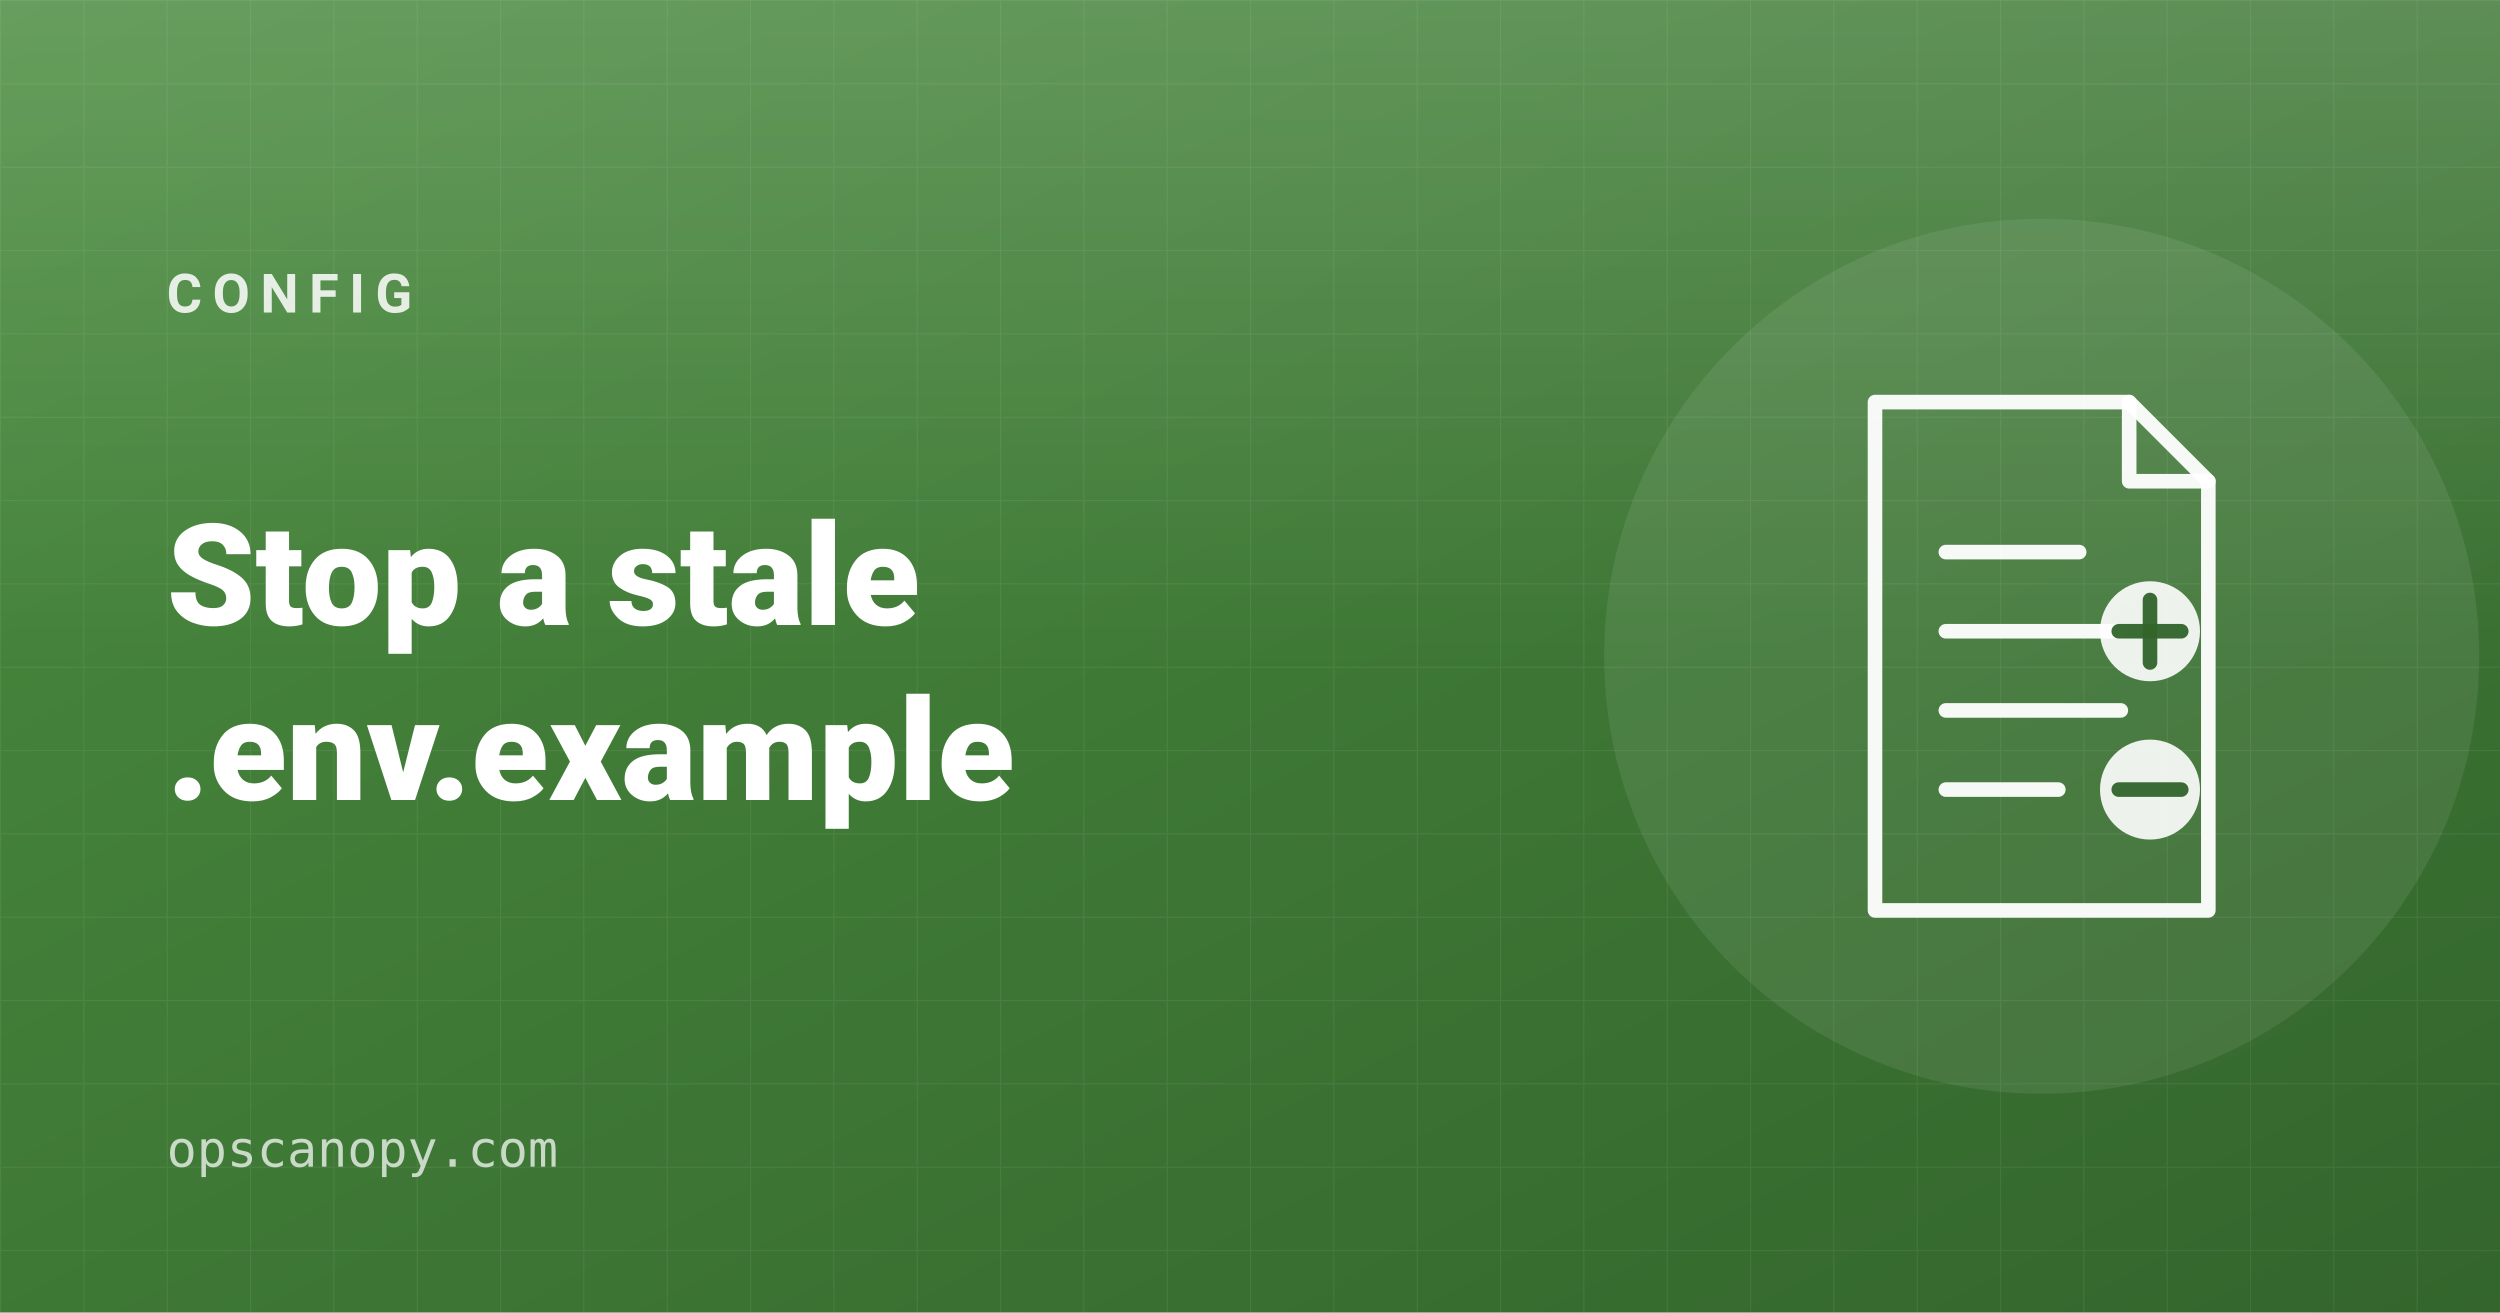
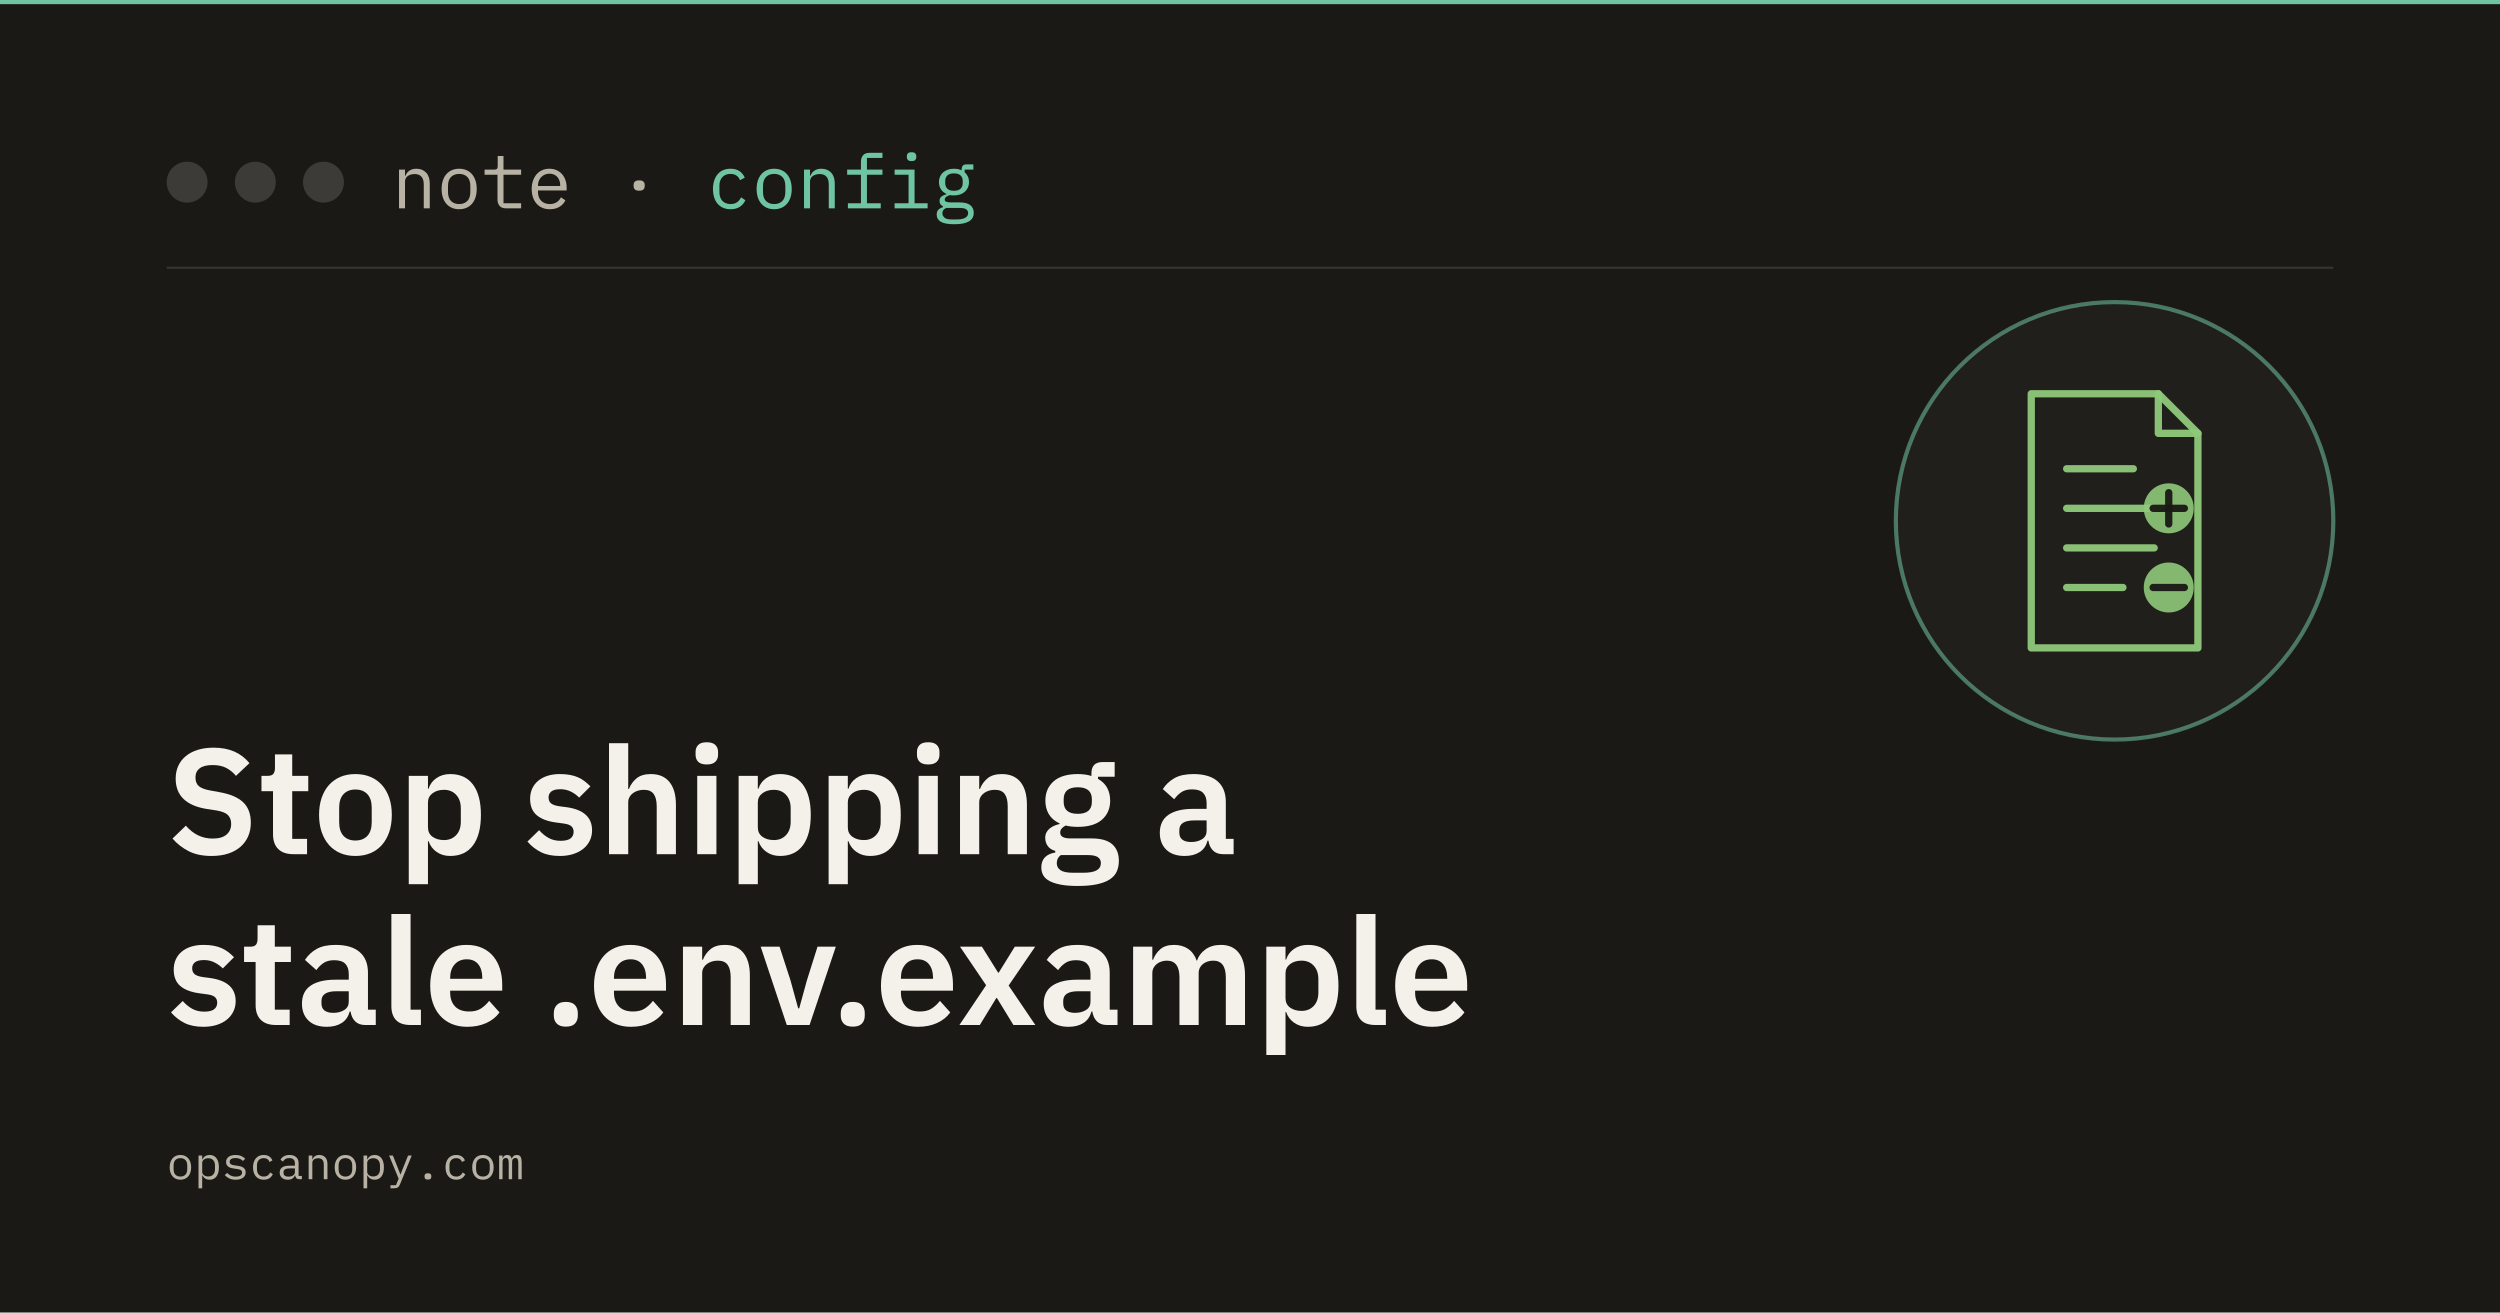
<svg xmlns="http://www.w3.org/2000/svg" viewBox="0 0 1200 630" role="img" aria-label="Stop shipping a stale .env.example — OpsCanopy config guide">
  <defs>
-     <linearGradient id="bg" x1="0" y1="0" x2="1" y2="1">
-       <stop offset="0" stop-color="#4a8c3f" />
-       <stop offset="1" stop-color="#33652c" />
-     </linearGradient>
-     <linearGradient id="sheen" x1="0" y1="0" x2="0" y2="1">
-       <stop offset="0" stop-color="#ffffff" stop-opacity="0.16" />
-       <stop offset="1" stop-color="#ffffff" stop-opacity="0" />
-     </linearGradient>
-     <pattern id="grid" width="40" height="40" patternUnits="userSpaceOnUse">
-       <path d="M40 0 H0 V40" fill="none" stroke="#ffffff" stroke-opacity="0.07" stroke-width="1" />
-     </pattern>
+     <path id="g0" d="M178 0L98 0L98-516L178-516L178-432L182-432Q190-451 202-468.5Q214-486 231.5-499Q249-512 273-520Q297-528 329-528L329-528Q410-528 459-476.5Q508-425 508-331L508-331L508 0L428 0L428-317Q428-388 397-422.5Q366-457 306-457L306-457Q282-457 259-451Q236-445 218-433Q200-421 189-402Q178-383 178-358L178-358L178 0Z" />
+     <path id="g1" d="M300 12L300 12Q246 12 202.5-7Q159-26 128.5-61.5Q98-97 82-146.5Q66-196 66-258L66-258Q66-319 82-369Q98-419 128.5-454.5Q159-490 202.5-509Q246-528 300-528L300-528Q354-528 397.5-509Q441-490 471.5-454.5Q502-419 518-369Q534-319 534-258L534-258Q534-196 518-146.5Q502-97 471.5-61.5Q441-26 397.5-7Q354 12 300 12ZM300-57L300-57Q367-57 408-97Q449-137 449-221L449-221L449-295Q449-379 408-419Q367-459 300-459L300-459Q233-459 192-419Q151-379 151-295L151-295L151-221Q151-137 192-97Q233-57 300-57Z" />
+     <path id="g2" d="M526 0L325 0Q266 0 238.5-33Q211-66 211-118L211-118L211-448L39-448L39-516L167-516Q193-516 203.5-526.5Q214-537 214-563L214-563L214-698L291-698L291-516L526-516L526-448L291-448L291-68L526-68L526 0Z" />
+     <path id="g3" d="M309 12L309 12Q253 12 208.5-7Q164-26 132.5-61.5Q101-97 84-146.5Q67-196 67-257L67-257Q67-319 84.5-369Q102-419 133-454.5Q164-490 207.5-509Q251-528 304-528L304-528Q356-528 398.5-509Q441-490 471-456.5Q501-423 517-377Q533-331 533-276L533-276L533-238L151-238L151-214Q151-180 162-151Q173-122 193.5-101Q214-80 243.5-68.5Q273-57 309-57L309-57Q361-57 399-81Q437-105 457-147L457-147L516-107Q493-55 439.5-21.5Q386 12 309 12ZM304-462L304-462Q271-462 243-450Q215-438 194.5-417Q174-396 162.5-367.5Q151-339 151-305L151-305L151-298L447-298L447-309Q447-343 436.5-371Q426-399 407.5-419.5Q389-440 362.5-451Q336-462 304-462Z" />
+     <path id="g4" d="M300-235L300-235Q259-235 242.5-252Q226-269 226-295L226-295L226-313Q226-339 242.5-356Q259-373 300-373L300-373Q341-373 357.5-356Q374-339 374-313L374-313L374-295Q374-269 357.5-252Q341-235 300-235Z" />
+     <path id="g5" d="M318 12L318 12Q262 12 218.5-7.5Q175-27 145-62Q115-97 99.5-147Q84-197 84-258L84-258Q84-319 100-369Q116-419 146-454.5Q176-490 219-509Q262-528 317-528L317-528Q392-528 439-495Q486-462 508-409L508-409L444-375Q430-415 397.5-437Q365-459 317-459L317-459Q282-459 254.5-447.5Q227-436 208-415Q189-394 179.5-365Q170-336 170-302L170-302L170-214Q170-180 179.5-151Q189-122 208-101Q227-80 255-68.5Q283-57 319-57L319-57Q371-57 405-81Q439-105 459-147L459-147L516-108Q493-56 444.5-22Q396 12 318 12Z" />
+     <path id="g6" d="M83 0L83-68L257-68L257-448L73-448L73-516L257-516L257-622Q257-674 284.5-707Q312-740 371-740L371-740L544-740L544-672L337-672L337-516L544-516L544-448L337-448L337-68L521-68L521 0L83 0Z" />
+     <path id="g7" d="M332-630L332-630Q297-630 283-644.5Q269-659 269-681L269-681L269-697Q269-719 283-733.5Q297-748 332-748L332-748Q367-748 381-733.5Q395-719 395-697L395-697L395-681Q395-659 381-644.5Q367-630 332-630ZM106 0L106-68L292-68L292-448L106-448L106-516L372-516L372-68L546-68L546 0L106 0Z" />
+     <path id="g8" d="M561 59L561 59Q561 137 496 174.5Q431 212 301 212L301 212Q176 212 121.5 179Q67 146 67 84L67 84Q67 42 89 19Q111-4 151-15L151-15L151-27Q129-38 117-55Q105-72 105-98L105-98Q105-138 131.5-158Q158-178 198-188L198-188L198-192Q150-213 123.5-254Q97-295 97-350L97-350Q97-389 111-422Q125-455 151.5-478.5Q178-502 215-515Q252-528 297-528L297-528Q355-528 399-507L399-507L399-516Q399-546 413-566Q427-586 461-586L461-586L556-586L556-516L440-516L440-481Q468-457 483-424Q498-391 498-350L498-350Q498-311 483.5-278Q469-245 443-221.5Q417-198 379.5-185Q342-172 297-172L297-172Q284-172 272-173Q260-174 248-176L248-176Q236-174 223-169.5Q210-165 199-157.5Q188-150 181-140Q174-130 174-117L174-117Q174-94 197-86.5Q220-79 257-79L257-79L371-79Q471-79 516-41.5Q561-4 561 59ZM486 63L486 63Q486 32 461 13.5Q436-5 374-5L374-5L195-5Q143 16 143 65L143 65Q143 99 170 123.5Q197 148 260 148L260 148L338 148Q408 148 447 126.5Q486 105 486 63ZM297-234L297-234Q357-234 385.5-262Q414-290 414-336L414-336L414-365Q414-411 385.5-438.5Q357-466 297-466L297-466Q237-466 209-438.5Q181-411 181-365L181-365L181-336Q181-290 209-262Q237-234 297-234Z" />
+     <path id="g9" d="M299 12L299 12Q209 12 146.5-20Q84-52 39-104L39-104L128-190Q164-148 208.5-126Q253-104 307-104L307-104Q368-104 399-130.5Q430-157 430-202L430-202Q430-237 410-259Q390-281 335-291L335-291L269-301Q60-334 60-504L60-504Q60-551 77.5-589Q95-627 128-654Q161-681 207.5-695.5Q254-710 313-710L313-710Q392-710 451-684Q510-658 552-607L552-607L462-522Q436-554 399-574Q362-594 306-594L306-594Q249-594 220.5-572.5Q192-551 192-512L192-512Q192-472 215-453Q238-434 289-425L289-425L354-413Q460-394 510.5-345.5Q561-297 561-210L561-210Q561-160 543.5-119.5Q526-79 492.5-49.5Q459-20 410.5-4Q362 12 299 12Z" />
+     <path id="g10" d="M329 0L237 0Q171 0 136.5-34.5Q102-69 102-133L102-133L102-420L25-420L25-522L65-522Q94-522 104.5-535.5Q115-549 115-576L115-576L115-665L230-665L230-522L337-522L337-420L230-420L230-102L329-102L329 0Z" />
+     <path id="g11" d="M281 12L281 12Q225 12 180.5-7Q136-26 104.5-62Q73-98 56-148.5Q39-199 39-262L39-262Q39-325 56-375Q73-425 104.5-460.5Q136-496 180.5-515Q225-534 281-534L281-534Q337-534 382-515Q427-496 458.5-460.5Q490-425 507-375Q524-325 524-262L524-262Q524-199 507-148.5Q490-98 458.5-62Q427-26 382-7Q337 12 281 12ZM281-91L281-91Q332-91 361-122Q390-153 390-213L390-213L390-310Q390-369 361-400Q332-431 281-431L281-431Q231-431 202-400Q173-369 173-310L173-310L173-213Q173-153 202-122Q231-91 281-91Z" />
+     <path id="g12" d="M74 200L74-522L202-522L202-436L206-436Q220-481 259-507.5Q298-534 350-534L350-534Q450-534 502.5-463.5Q555-393 555-262L555-262Q555-130 502.5-59Q450 12 350 12L350 12Q298 12 259.5-15Q221-42 206-87L206-87L202-87L202 200L74 200ZM309-94L309-94Q359-94 390-127Q421-160 421-216L421-216L421-306Q421-362 390-395.5Q359-429 309-429L309-429Q263-429 232.5-406Q202-383 202-345L202-345L202-179Q202-138 232.5-116Q263-94 309-94Z" />
+     <path id="g13" d="M245 12L245 12Q170 12 119-13.5Q68-39 29-84L29-84L107-160Q136-127 170.5-108Q205-89 250-89L250-89Q296-89 316.5-105Q337-121 337-149L337-149Q337-172 322.5-185.5Q308-199 273-204L273-204L221-211Q136-222 91.5-259.5Q47-297 47-369L47-369Q47-407 61-437.5Q75-468 101-489.5Q127-511 163.5-522.5Q200-534 245-534L245-534Q283-534 312.5-528.5Q342-523 366-512.5Q390-502 410-486.5Q430-471 449-452L449-452L374-377Q351-401 319-417Q287-433 249-433L249-433Q207-433 188.5-418Q170-403 170-379L170-379Q170-353 185.5-339.5Q201-326 238-320L238-320L291-313Q460-289 460-159L460-159Q460-121 444.5-89.5Q429-58 401-35.5Q373-13 333.5-0.5Q294 12 245 12Z" />
+     <path id="g14" d="M74 0L74-740L202-740L202-435L207-435Q223-477 257.5-505.5Q292-534 353-534L353-534Q434-534 477-481Q520-428 520-330L520-330L520 0L392 0L392-317Q392-373 372-401Q352-429 306-429L306-429Q286-429 267.5-423.5Q249-418 234.5-407.5Q220-397 211-381.5Q202-366 202-345L202-345L202 0L74 0Z" />
+     <path id="g15" d="M138-598L138-598Q98-598 80.5-616Q63-634 63-662L63-662L63-682Q63-710 80.5-728Q98-746 138-746L138-746Q177-746 195-728Q213-710 213-682L213-682L213-662Q213-634 195-616Q177-598 138-598ZM74 0L74-522L202-522L202 0L74 0Z" />
+     <path id="g16" d="M202 0L74 0L74-522L202-522L202-435L207-435Q223-477 257.5-505.5Q292-534 353-534L353-534Q434-534 477-481Q520-428 520-330L520-330L520 0L392 0L392-317Q392-373 372-401Q352-429 306-429L306-429Q286-429 267.5-423.5Q249-418 234.5-407.5Q220-397 211-381.5Q202-366 202-345L202-345L202 0Z" />
+     <path id="g17" d="M545 44L545 44Q545 85 530.5 116.5Q516 148 483 169Q450 190 398 201Q346 212 271 212L271 212Q205 212 159 203.5Q113 195 83.5 179.5Q54 164 41 141Q28 118 28 89L28 89Q28 45 52.5 20.5Q77-4 121-11L121-11L121-22Q89-30 71.5-53.5Q54-77 54-109L54-109Q54-129 62-144.5Q70-160 83.5-171Q97-182 114-189.5Q131-197 150-201L150-201L150-205Q102-227 78.5-266Q55-305 55-357L55-357Q55-437 110-485.5Q165-534 271-534L271-534Q295-534 318.5-531Q342-528 362-521L362-521L362-538Q362-614 436-614L436-614L517-614L517-516L406-516L406-502Q447-479 467-442Q487-405 487-357L487-357Q487-278 432.5-230Q378-182 271-182L271-182Q225-182 191-191L191-191Q176-184 165-172.5Q154-161 154-144L154-144Q154-105 222-105L222-105L362-105Q458-105 501.5-65.5Q545-26 545 44ZM425 59L425 59Q425 34 405 20Q385 6 336 6L336 6L158 6Q131 26 131 60L131 60Q131 90 156 107Q181 124 241 124L241 124L305 124Q368 124 396.5 108Q425 92 425 59ZM271-269L271-269Q365-269 365-349L365-349L365-366Q365-446 271-446L271-446Q177-446 177-366L177-366L177-349Q177-269 271-269Z" />
+     <path id="g18" d="M529 0L458 0Q416 0 391.5-24.5Q367-49 361-90L361-90L355-90Q342-39 302-13.5Q262 12 203 12L203 12Q123 12 80-30Q37-72 37-142L37-142Q37-223 95-262.5Q153-302 260-302L260-302L349-302L349-340Q349-384 326-408Q303-432 252-432L252-432Q207-432 179.5-412.5Q152-393 133-366L133-366L57-434Q86-479 134-506.5Q182-534 261-534L261-534Q367-534 422-486Q477-438 477-348L477-348L477-102L529-102L529 0ZM246-81L246-81Q289-81 319-100Q349-119 349-156L349-156L349-225L267-225Q167-225 167-161L167-161L167-144Q167-112 187.5-96.5Q208-81 246-81Z" />
+     <path id="g19" d="M271 0L202 0Q136 0 105-33Q74-66 74-126L74-126L74-740L202-740L202-102L271-102L271 0Z" />
+     <path id="g20" d="M285 12L285 12Q227 12 181.5-7.5Q136-27 104.5-62.5Q73-98 56-148.5Q39-199 39-262L39-262Q39-324 55.5-374Q72-424 103-459.5Q134-495 179-514.5Q224-534 281-534L281-534Q342-534 387-513Q432-492 461-456Q490-420 504.5-372.5Q519-325 519-271L519-271L519-229L172-229L172-216Q172-159 204-124.5Q236-90 299-90L299-90Q347-90 377.5-110Q408-130 432-161L432-161L501-84Q469-39 413.5-13.5Q358 12 285 12ZM283-438L283-438Q232-438 202-404Q172-370 172-316L172-316L172-308L386-308L386-317Q386-371 359.5-404.5Q333-438 283-438Z" />
+     <path id="g21" d="M149 11L149 11Q108 11 88.5-9.5Q69-30 69-62L69-62L69-80Q69-112 88.5-133Q108-154 149-154L149-154Q191-154 210-133Q229-112 229-80L229-80L229-62Q229-30 210-9.5Q191 11 149 11Z" />
+     <path id="g22" d="M338 0L186 0L12-522L138-522L211-297L262-111L269-111L320-297L391-522L513-522L338 0Z" />
+     <path id="g23" d="M155 0L19 0L197-265L23-522L169-522L277-349L281-349L388-522L524-522L347-263L525 0L379 0L269-180L265-180L155 0Z" />
+     <path id="g24" d="M202 0L74 0L74-522L202-522L202-435L207-435Q222-476 255-505Q288-534 347-534L347-534Q401-534 440-508Q479-482 498-429L498-429L500-429Q514-473 555.5-503.5Q597-534 660-534L660-534Q737-534 778.5-481Q820-428 820-330L820-330L820 0L692 0L692-317Q692-429 608-429L608-429Q589-429 571.5-423.5Q554-418 540.5-407.5Q527-397 519-381.5Q511-366 511-345L511-345L511 0L383 0L383-317Q383-429 299-429L299-429Q281-429 263.5-423.5Q246-418 232.5-407.5Q219-397 210.5-381.5Q202-366 202-345L202-345L202 0Z" />
+     <path id="g25" d="M95 200L95-516L175-516L175-432L179-432Q229-528 338-528L338-528Q433-528 486.5-457Q540-386 540-258L540-258Q540-130 486.5-59Q433 12 338 12L338 12Q229 12 179-84L179-84L175-84L175 200L95 200ZM307-59L307-59Q377-59 415.5-101.5Q454-144 454-214L454-214L454-302Q454-372 415.5-414.5Q377-457 307-457L307-457Q280-457 256-450Q232-443 214-429.5Q196-416 185.5-396.5Q175-377 175-351L175-351L175-165Q175-139 185.5-119.5Q196-100 214-86.5Q232-73 256-66Q280-59 307-59Z" />
+     <path id="g26" d="M306 12L306 12Q225 12 166.5-15.5Q108-43 67-89L67-89L121-136Q158-97 202-76Q246-55 308-55L308-55Q368-55 406.5-76.5Q445-98 445-144L445-144Q445-164 437.5-177.5Q430-191 417-199Q404-207 388-211.5Q372-216 354-219L354-219L273-231Q246-235 214.5-242Q183-249 157-264.5Q131-280 113.5-306Q96-332 96-374L96-374Q96-413 111.5-441.5Q127-470 155-489.5Q183-509 221-518.5Q259-528 304-528L304-528Q374-528 425.5-506Q477-484 514-445L514-445L462-396Q453-407 439.5-418.5Q426-430 406.5-439.5Q387-449 361-455Q335-461 301-461L301-461Q240-461 207.5-440Q175-419 175-379L175-379Q175-359 182.5-345.5Q190-332 203-324Q216-316 232.5-311.5Q249-307 266-304L266-304L347-292Q375-288 406-281Q437-274 463-258.5Q489-243 506.5-217Q524-191 524-149L524-149Q524-72 464.5-30Q405 12 306 12Z" />
+     <path id="g27" d="M550 0L495 0Q448 0 428-24Q408-48 403-84L403-84L398-84Q381-39 343.5-13.5Q306 12 243 12L243 12Q162 12 114-30Q66-72 66-145L66-145Q66-217 118.5-256Q171-295 288-295L288-295L398-295L398-346Q398-403 366-431.5Q334-460 275-460L275-460Q223-460 190-439.5Q157-419 137-384L137-384L83-424Q93-444 110-463Q127-482 152-496.5Q177-511 209-519.5Q241-528 280-528L280-528Q371-528 424.5-482Q478-436 478-354L478-354L478-70L550-70L550 0ZM257-55L257-55Q288-55 313.5-62.5Q339-70 358-82.5Q377-95 387.5-112.5Q398-130 398-150L398-150L398-235L288-235Q216-235 183-215Q150-195 150-157L150-157L150-136Q150-96 178.5-75.5Q207-55 257-55Z" />
+     <path id="g28" d="M380-300L467-516L547-516L291 113Q282 135 271 151.5Q260 168 245 178.5Q230 189 209 194.5Q188 200 159 200L159 200L83 200L83 132L203 132L261-10L53-516L135-516L222-300L299-104L303-104L380-300Z" />
+     <path id="g29" d="M300 9L300 9Q259 9 242.5-8Q226-25 226-51L226-51L226-69Q226-95 242.5-112Q259-129 300-129L300-129Q341-129 357.5-112Q374-95 374-69L374-69L374-51Q374-25 357.5-8Q341 9 300 9Z" />
+     <path id="g30" d="M128 0L54 0L54-516L128-516L128-456L132-456Q144-486 166-507Q188-528 231-528L231-528Q276-528 298-505.5Q320-483 325-447L325-447L328-447Q342-482 368-505Q394-528 440-528L440-528Q503-528 524.5-484Q546-440 546-358L546-358L546 0L472 0L472-345Q472-411 458.5-436.5Q445-462 409-462L409-462Q377-462 357-441.5Q337-421 337-379L337-379L337 0L263 0L263-345Q263-411 249.5-436.5Q236-462 201-462L201-462Q169-462 148.5-441.5Q128-421 128-379L128-379L128 0Z" />
  </defs>
-   <rect width="1200" height="630" fill="url(#bg)" />
-   <rect width="1200" height="630" fill="url(#grid)" />
-   <rect width="1200" height="320" fill="url(#sheen)" />
-   <circle cx="980" cy="315" r="210" fill="#ffffff" fill-opacity="0.08" />
-   <text x="80" y="150" font-family="ui-sans-serif, system-ui, Segoe UI, Roboto, sans-serif" font-size="26" font-weight="700" letter-spacing="5" fill="#ffffff" fill-opacity="0.85">CONFIG</text>
-   <text font-family="ui-sans-serif, system-ui, Segoe UI, Roboto, sans-serif" font-size="68" font-weight="800" fill="#ffffff">
-     <tspan x="80" y="300">Stop a stale</tspan>
-     <tspan x="80" y="384">.env.example</tspan>
-   </text>
-   <text x="80" y="560" font-family="ui-monospace, SFMono-Regular, Menlo, Consolas, monospace" font-size="24" fill="#ffffff" fill-opacity="0.72">opscanopy.com</text>
-   <g transform="translate(980,315)" stroke="#ffffff" stroke-opacity="0.95" stroke-width="7" fill="none" stroke-linecap="round" stroke-linejoin="round">
+   <rect width="1200" height="630" fill="#1b1915" />
+   <rect width="1200" height="2" fill="#6fc5a1" />
+   <g data-role="caption">
+     <circle cx="89.82" cy="87.44" r="9.82" fill="#ffffff" fill-opacity="0.15" />
+     <circle cx="122.55" cy="87.44" r="9.82" fill="#ffffff" fill-opacity="0.15" />
+     <circle cx="155.27" cy="87.44" r="9.82" fill="#ffffff" fill-opacity="0.15" />
+     <g transform="translate(188 100) scale(0.036)" fill="#b8b2a4">
+       <use href="#g0" />
+       <use href="#g1" x="600" />
+       <use href="#g2" x="1200" />
+       <use href="#g3" x="1800" />
+     </g>
+     <g transform="translate(274.4 100) scale(0.036)" fill="#b8b2a4">
+       <use href="#g4" x="600" />
+     </g>
+     <g transform="translate(339.2 100) scale(0.036)" fill="#6fc5a1">
+       <use href="#g5" />
+       <use href="#g1" x="600" />
+       <use href="#g0" x="1200" />
+       <use href="#g6" x="1800" />
+       <use href="#g7" x="2400" />
+       <use href="#g8" x="3000" />
+     </g>
+     <rect x="80" y="128" width="1040" height="1" fill="#ffffff" fill-opacity="0.12" />
+   </g>
+   <circle cx="1015" cy="250" r="105" fill="#ffffff" fill-opacity="0.03" stroke="#6fc5a1" stroke-opacity="0.55" stroke-width="2" />
+   <g transform="translate(1015,250) scale(0.5)" stroke="#8fc97a" stroke-opacity="0.95" stroke-width="7" fill="none" stroke-linecap="round" stroke-linejoin="round">
    <path d="M-80 -122 H42 L80 -84 V122 H-80 Z" />
    <path d="M42 -122 V-84 H80" />
    <line x1="-46" y1="-50" x2="18" y2="-50" />
    <line x1="-46" y1="-12" x2="38" y2="-12" />
    <line x1="-46" y1="26" x2="38" y2="26" />
    <line x1="-46" y1="64" x2="8" y2="64" />
-     <circle cx="52" cy="-12" r="24" stroke="none" fill="#ffffff" fill-opacity="0.9" />
-     <g stroke="#33652c" stroke-width="7">
+     <circle cx="52" cy="-12" r="24" stroke="none" fill="#8fc97a" fill-opacity="0.9" />
+     <g stroke="#1b1915" stroke-width="7">
      <line x1="52" y1="-27" x2="52" y2="3" />
      <line x1="37" y1="-12" x2="67" y2="-12" />
    </g>
-     <circle cx="52" cy="64" r="24" stroke="none" fill="#ffffff" fill-opacity="0.9" />
-     <g stroke="#33652c" stroke-width="7">
+     <circle cx="52" cy="64" r="24" stroke="none" fill="#8fc97a" fill-opacity="0.9" />
+     <g stroke="#1b1915" stroke-width="7">
      <line x1="37" y1="64" x2="67" y2="64" />
    </g>
  </g>
+   <g data-role="title">
+     <g transform="translate(80 410) scale(0.072)" fill="#f4f1ea">
+       <use href="#g9" />
+       <use href="#g10" x="607" />
+       <use href="#g11" x="977" />
+       <use href="#g12" x="1540" />
+       <use href="#g13" x="2376" />
+       <use href="#g14" x="2875" />
+       <use href="#g15" x="3463" />
+       <use href="#g12" x="3739" />
+       <use href="#g12" x="4339" />
+       <use href="#g15" x="4939" />
+       <use href="#g16" x="5215" />
+       <use href="#g17" x="5803" />
+       <use href="#g18" x="6584" />
+     </g>
+     <g transform="translate(80 492) scale(0.072)" fill="#f4f1ea">
+       <use href="#g13" />
+       <use href="#g10" x="491" />
+       <use href="#g18" x="865" />
+       <use href="#g19" x="1424" />
+       <use href="#g20" x="1718" />
+       <use href="#g21" x="2512" />
+       <use href="#g20" x="2810" />
+       <use href="#g16" x="3368" />
+       <use href="#g22" x="3948" />
+       <use href="#g21" x="4425" />
+       <use href="#g20" x="4723" />
+       <use href="#g23" x="5266" />
+       <use href="#g18" x="5810" />
+       <use href="#g24" x="6369" />
+       <use href="#g12" x="7257" />
+       <use href="#g19" x="7857" />
+       <use href="#g20" x="8151" />
+     </g>
+   </g>
+   <g transform="translate(80 566) scale(0.022)" fill="#b8b2a4">
+     <use href="#g1" />
+     <use href="#g25" x="600" />
+     <use href="#g26" x="1200" />
+     <use href="#g5" x="1800" />
+     <use href="#g27" x="2400" />
+     <use href="#g0" x="3000" />
+     <use href="#g1" x="3600" />
+     <use href="#g25" x="4200" />
+     <use href="#g28" x="4800" />
+     <use href="#g29" x="5400" />
+     <use href="#g5" x="6000" />
+     <use href="#g1" x="6600" />
+     <use href="#g30" x="7200" />
+   </g>
</svg>
